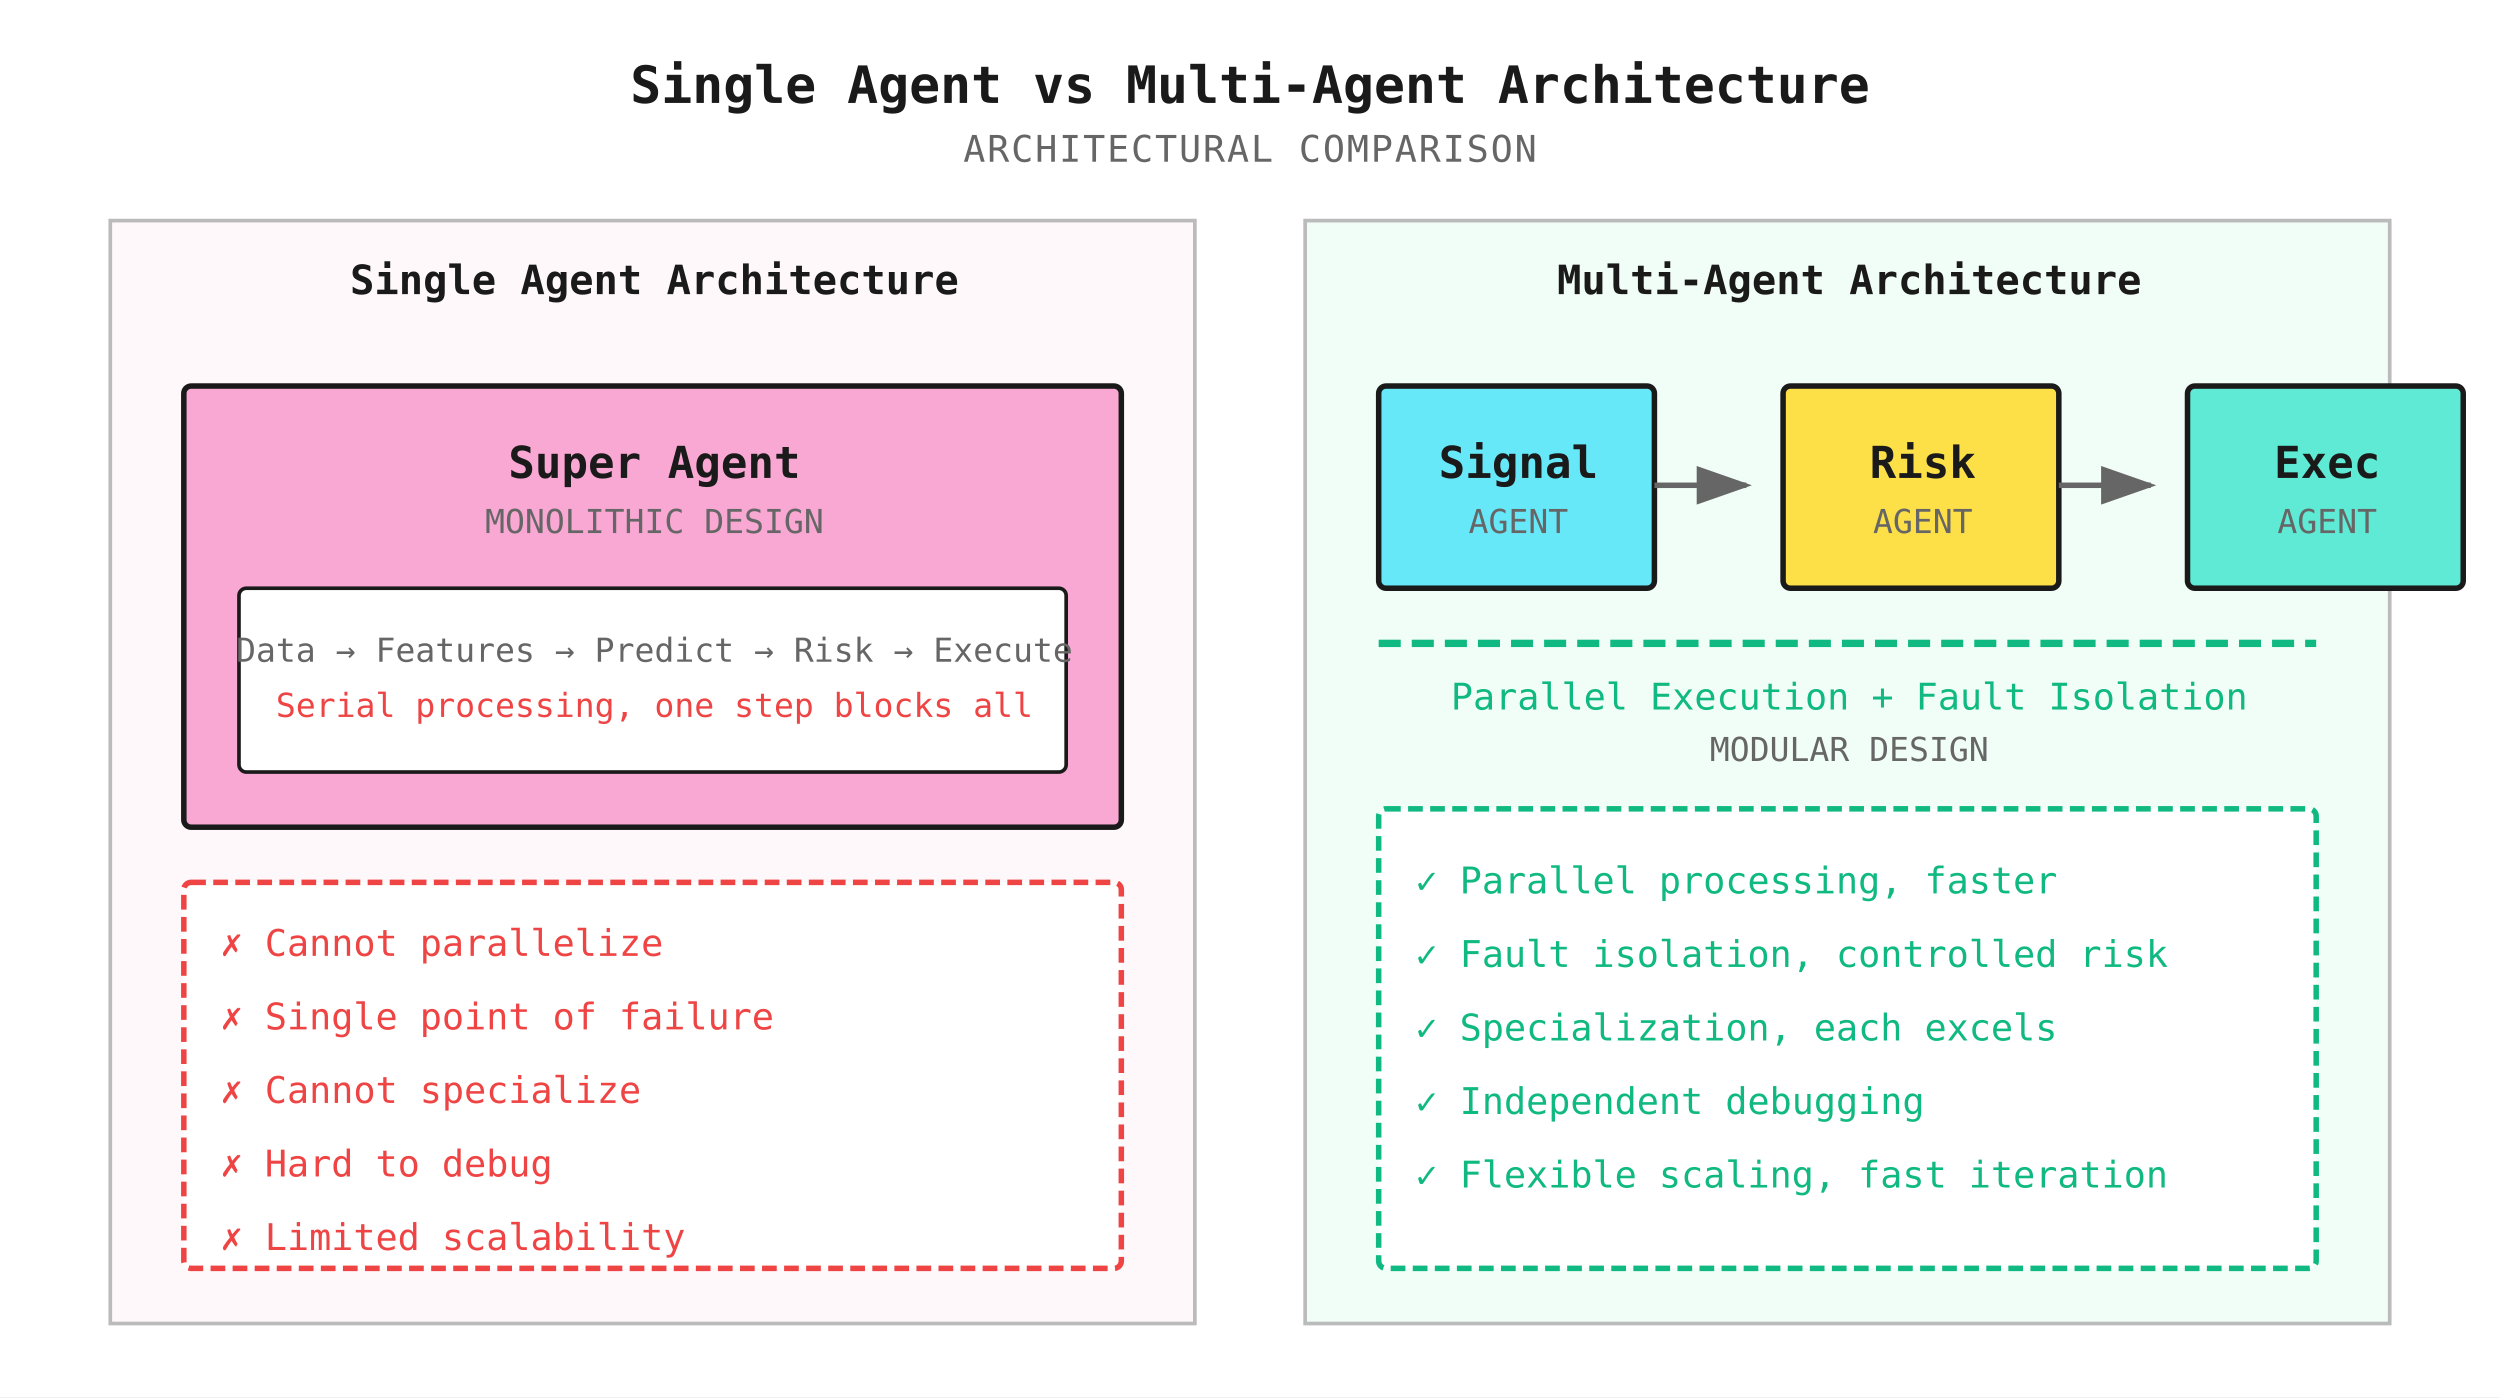
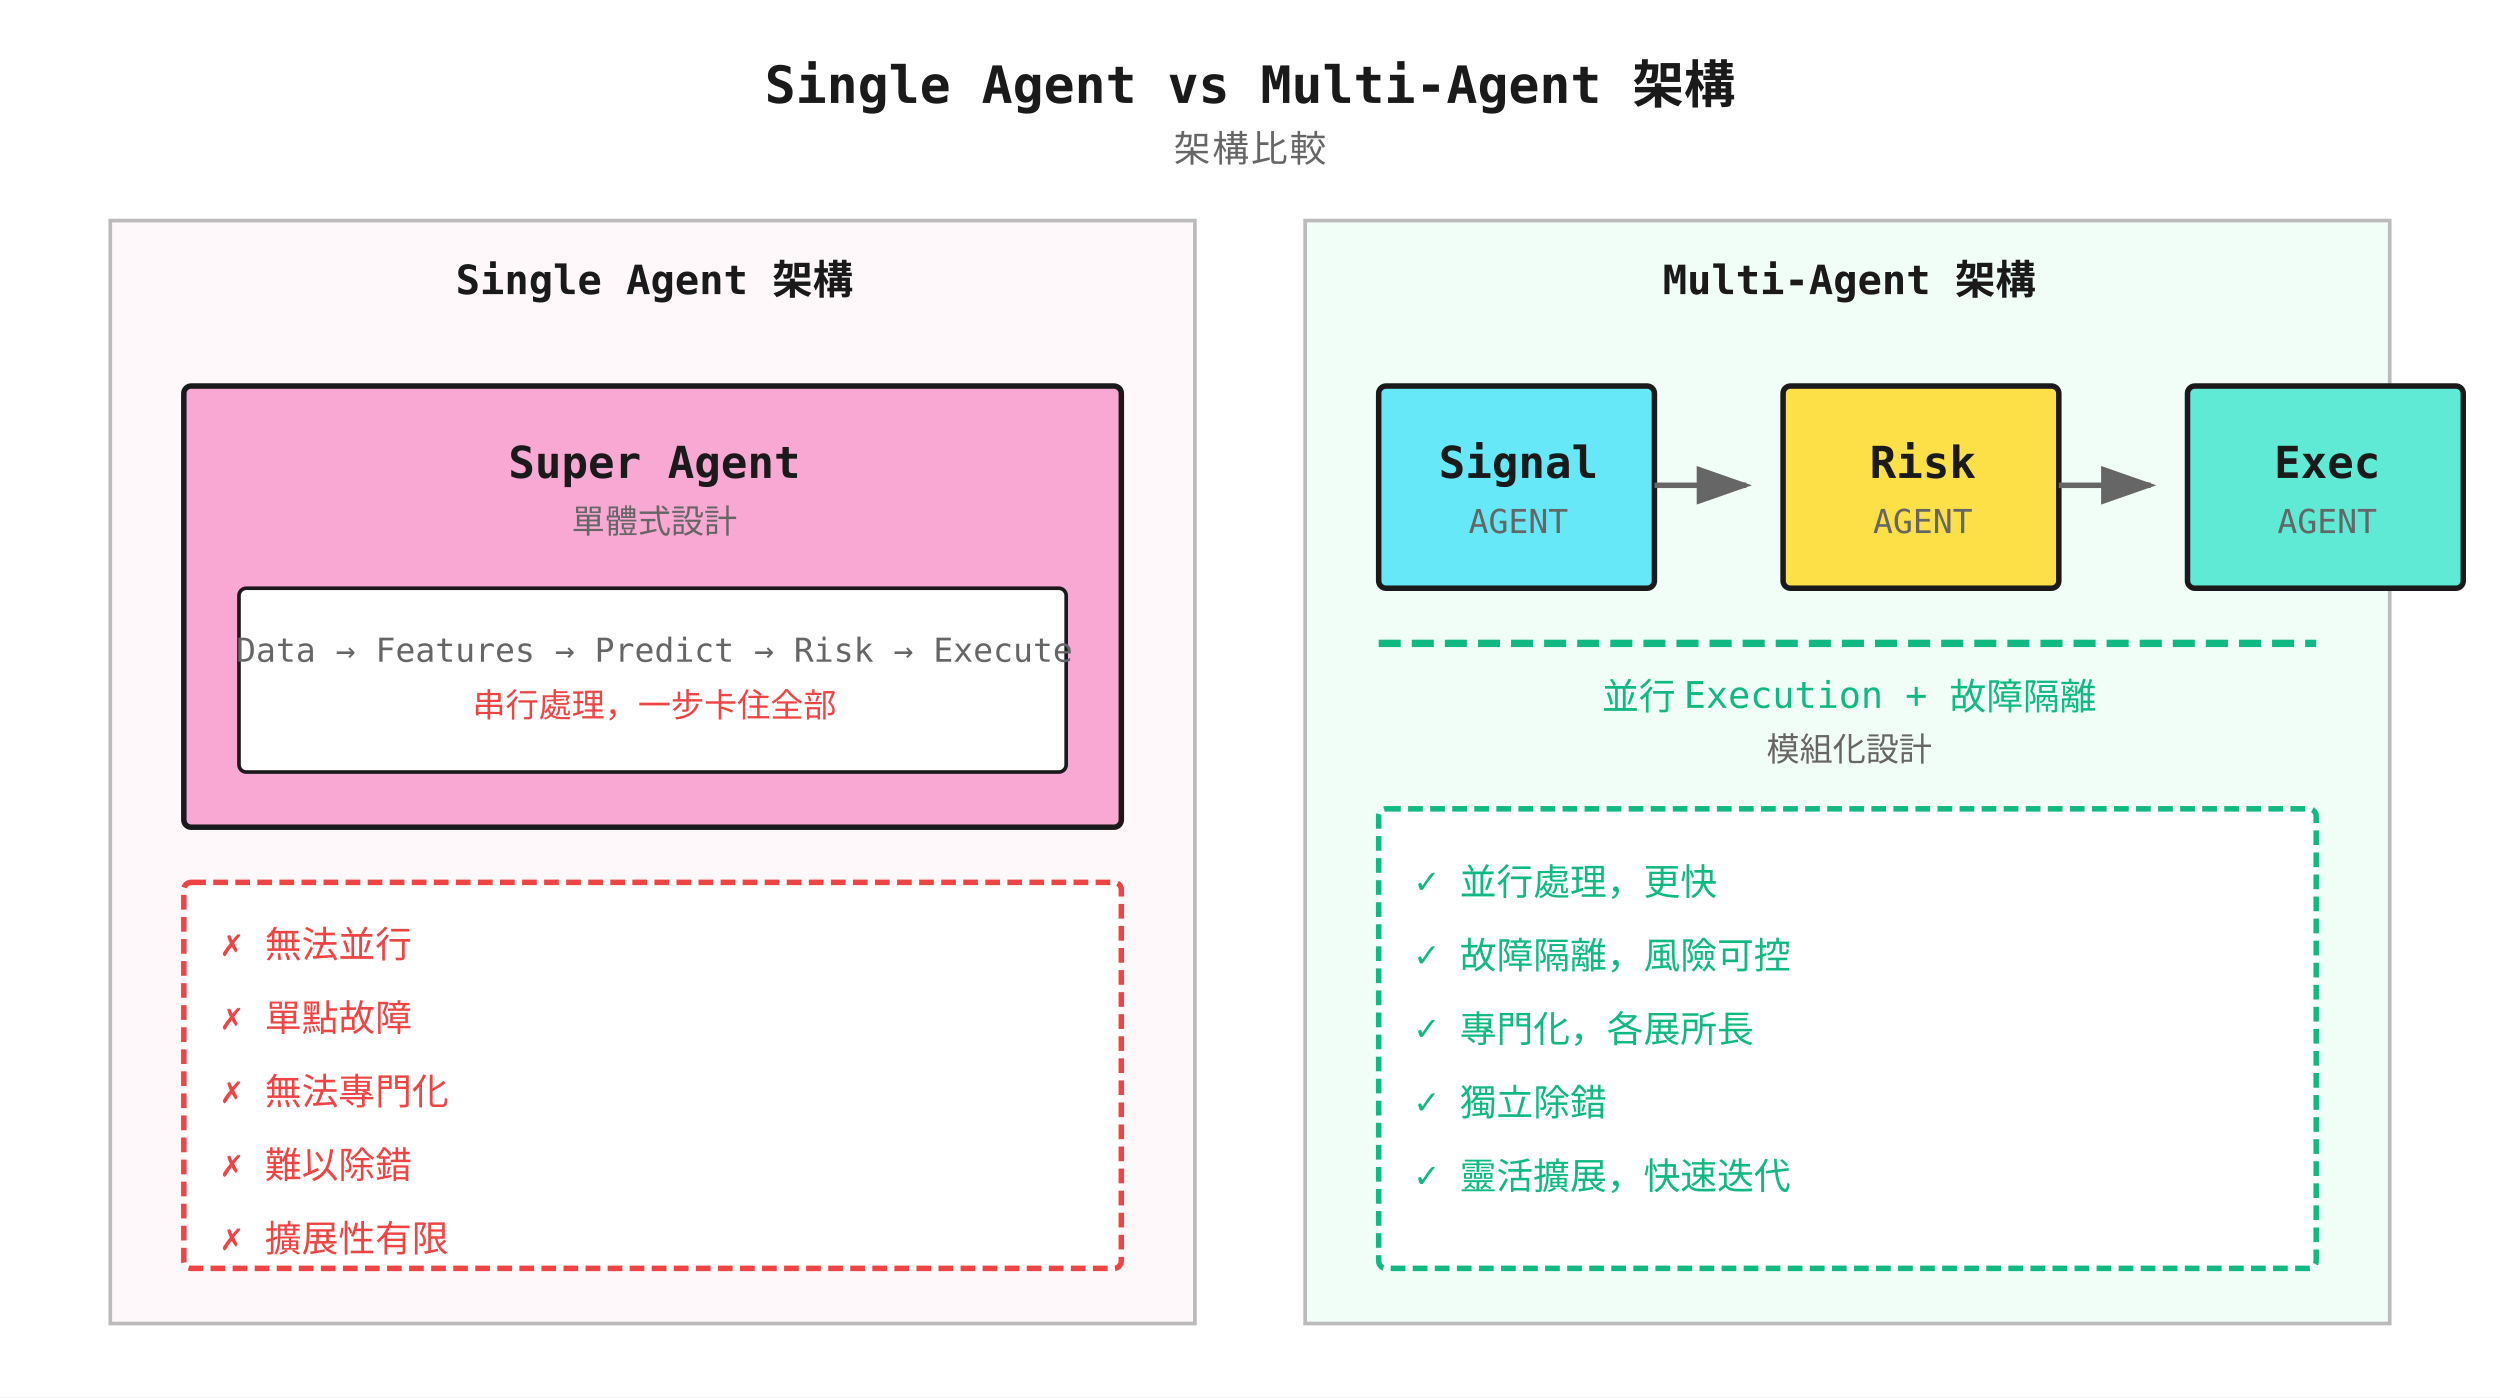
<svg xmlns="http://www.w3.org/2000/svg" viewBox="0 0 680 380">
  <style>
-     .title { font: 600 14px 'SF Mono', 'Menlo', 'Monaco', monospace; fill: #1a1a1a; }
-     .subtitle { font: 500 10px 'SF Mono', 'Menlo', 'Monaco', monospace; fill: #666; letter-spacing: 0.5px; }
-     .box-text { font: 600 12px 'SF Mono', 'Menlo', 'Monaco', monospace; fill: #1a1a1a; text-anchor: middle; }
-     .box-sub { font: 500 9px 'SF Mono', 'Menlo', 'Monaco', monospace; fill: #666; text-anchor: middle; }
-     .label { font: 500 10px 'SF Mono', 'Menlo', 'Monaco', monospace; fill: #666; }
-     .warning { font: 500 10px 'SF Mono', 'Menlo', 'Monaco', monospace; fill: #ef4444; }
-     .success { font: 500 10px 'SF Mono', 'Menlo', 'Monaco', monospace; fill: #10b981; }
-     .section-label { font: 600 11px 'SF Mono', 'Menlo', 'Monaco', monospace; fill: #1a1a1a; }
+     .title { font: 600 14px 'SF Mono', 'Menlo', 'Monaco', monospace, 'PingFang HK', 'Noto Sans HK'; fill: #1a1a1a; }
+     .subtitle { font: 500 10px 'SF Mono', 'Menlo', 'Monaco', monospace, 'PingFang HK', 'Noto Sans HK'; fill: #666; letter-spacing: 0.5px; }
+     .box-text { font: 600 12px 'SF Mono', 'Menlo', 'Monaco', monospace, 'PingFang HK', 'Noto Sans HK'; fill: #1a1a1a; text-anchor: middle; }
+     .box-sub { font: 500 9px 'SF Mono', 'Menlo', 'Monaco', monospace, 'PingFang HK', 'Noto Sans HK'; fill: #666; text-anchor: middle; }
+     .label { font: 500 10px 'SF Mono', 'Menlo', 'Monaco', monospace, 'PingFang HK', 'Noto Sans HK'; fill: #666; }
+     .warning { font: 500 10px 'SF Mono', 'Menlo', 'Monaco', monospace, 'PingFang HK', 'Noto Sans HK'; fill: #ef4444; }
+     .success { font: 500 10px 'SF Mono', 'Menlo', 'Monaco', monospace, 'PingFang HK', 'Noto Sans HK'; fill: #10b981; }
+     .section-label { font: 600 11px 'SF Mono', 'Menlo', 'Monaco', monospace, 'PingFang HK', 'Noto Sans HK'; fill: #1a1a1a; }
  </style>
  <defs>
    <marker id="arrow" markerWidth="10" markerHeight="7" refX="9" refY="3.5" orient="auto">
      <polygon points="0 0, 10 3.5, 0 7" fill="#666" />
    </marker>
  </defs>
  <rect width="680" height="380" fill="#fff" />
-   <text x="340" y="28" text-anchor="middle" class="title">Single Agent vs Multi-Agent Architecture</text>
-   <text x="340" y="44" text-anchor="middle" class="subtitle">ARCHITECTURAL COMPARISON</text>
+   <text x="340" y="28" text-anchor="middle" class="title">Single Agent vs Multi-Agent 架構</text>
+   <text x="340" y="44" text-anchor="middle" class="subtitle">架構比較</text>
  <rect x="30" y="60" width="295" height="300" fill="#fce7f3" stroke="#1a1a1a" stroke-width="1" opacity="0.3" />
-   <text x="178" y="80" text-anchor="middle" class="section-label">Single Agent Architecture</text>
+   <text x="178" y="80" text-anchor="middle" class="section-label">Single Agent 架構</text>
  <rect x="50" y="105" width="255" height="120" fill="#f9a8d4" stroke="#1a1a1a" stroke-width="1.5" rx="2" />
  <text x="178" y="130" class="box-text">Super Agent</text>
-   <text x="178" y="145" class="box-sub">MONOLITHIC DESIGN</text>
+   <text x="178" y="145" class="box-sub">單體式設計</text>
  <rect x="65" y="160" width="225" height="50" fill="#fff" stroke="#1a1a1a" stroke-width="1" rx="2" />
  <text x="178" y="180" text-anchor="middle" class="box-sub">Data → Features → Predict → Risk → Execute</text>
-   <text x="178" y="195" text-anchor="middle" class="box-sub" style="fill:#ef4444">Serial processing, one step blocks all</text>
+   <text x="178" y="195" text-anchor="middle" class="box-sub" style="fill:#ef4444">串行處理，一步卡住全部</text>
  <rect x="50" y="240" width="255" height="105" fill="#fff" stroke="#ef4444" stroke-width="1.5" stroke-dasharray="4,2" rx="2" />
-   <text x="60" y="260" class="warning">✗ Cannot parallelize</text>
-   <text x="60" y="280" class="warning">✗ Single point of failure</text>
-   <text x="60" y="300" class="warning">✗ Cannot specialize</text>
-   <text x="60" y="320" class="warning">✗ Hard to debug</text>
-   <text x="60" y="340" class="warning">✗ Limited scalability</text>
+   <text x="60" y="260" class="warning">✗ 無法並行</text>
+   <text x="60" y="280" class="warning">✗ 單點故障</text>
+   <text x="60" y="300" class="warning">✗ 無法專門化</text>
+   <text x="60" y="320" class="warning">✗ 難以除錯</text>
+   <text x="60" y="340" class="warning">✗ 擴展性有限</text>
  <rect x="355" y="60" width="295" height="300" fill="#d1fae5" stroke="#1a1a1a" stroke-width="1" opacity="0.3" />
-   <text x="503" y="80" text-anchor="middle" class="section-label">Multi-Agent Architecture</text>
+   <text x="503" y="80" text-anchor="middle" class="section-label">Multi-Agent 架構</text>
  <rect x="375" y="105" width="75" height="55" fill="#67e8f9" stroke="#1a1a1a" stroke-width="1.5" rx="2" />
  <text x="413" y="130" class="box-text">Signal</text>
  <text x="413" y="145" class="box-sub">AGENT</text>
  <line x1="450" y1="132" x2="475" y2="132" stroke="#666" stroke-width="1.5" marker-end="url(#arrow)" />
  <rect x="485" y="105" width="75" height="55" fill="#fde047" stroke="#1a1a1a" stroke-width="1.5" rx="2" />
  <text x="523" y="130" class="box-text">Risk</text>
  <text x="523" y="145" class="box-sub">AGENT</text>
  <line x1="560" y1="132" x2="585" y2="132" stroke="#666" stroke-width="1.5" marker-end="url(#arrow)" />
  <rect x="595" y="105" width="75" height="55" fill="#5eead4" stroke="#1a1a1a" stroke-width="1.5" rx="2" />
  <text x="633" y="130" class="box-text">Exec</text>
  <text x="633" y="145" class="box-sub">AGENT</text>
  <line x1="375" y1="175" x2="630" y2="175" stroke="#10b981" stroke-width="2" stroke-dasharray="6,3" />
-   <text x="503" y="193" text-anchor="middle" class="success">Parallel Execution + Fault Isolation</text>
-   <text x="503" y="207" text-anchor="middle" class="box-sub">MODULAR DESIGN</text>
+   <text x="503" y="193" text-anchor="middle" class="success">並行 Execution + 故障隔離</text>
+   <text x="503" y="207" text-anchor="middle" class="box-sub">模組化設計</text>
  <rect x="375" y="220" width="255" height="125" fill="#fff" stroke="#10b981" stroke-width="1.5" stroke-dasharray="4,2" rx="2" />
-   <text x="385" y="243" class="success">✓ Parallel processing, faster</text>
-   <text x="385" y="263" class="success">✓ Fault isolation, controlled risk</text>
-   <text x="385" y="283" class="success">✓ Specialization, each excels</text>
-   <text x="385" y="303" class="success">✓ Independent debugging</text>
-   <text x="385" y="323" class="success">✓ Flexible scaling, fast iteration</text>
+   <text x="385" y="243" class="success">✓ 並行處理，更快</text>
+   <text x="385" y="263" class="success">✓ 故障隔離，風險可控</text>
+   <text x="385" y="283" class="success">✓ 專門化，各展所長</text>
+   <text x="385" y="303" class="success">✓ 獨立除錯</text>
+   <text x="385" y="323" class="success">✓ 靈活擴展，快速迭代</text>
</svg>
